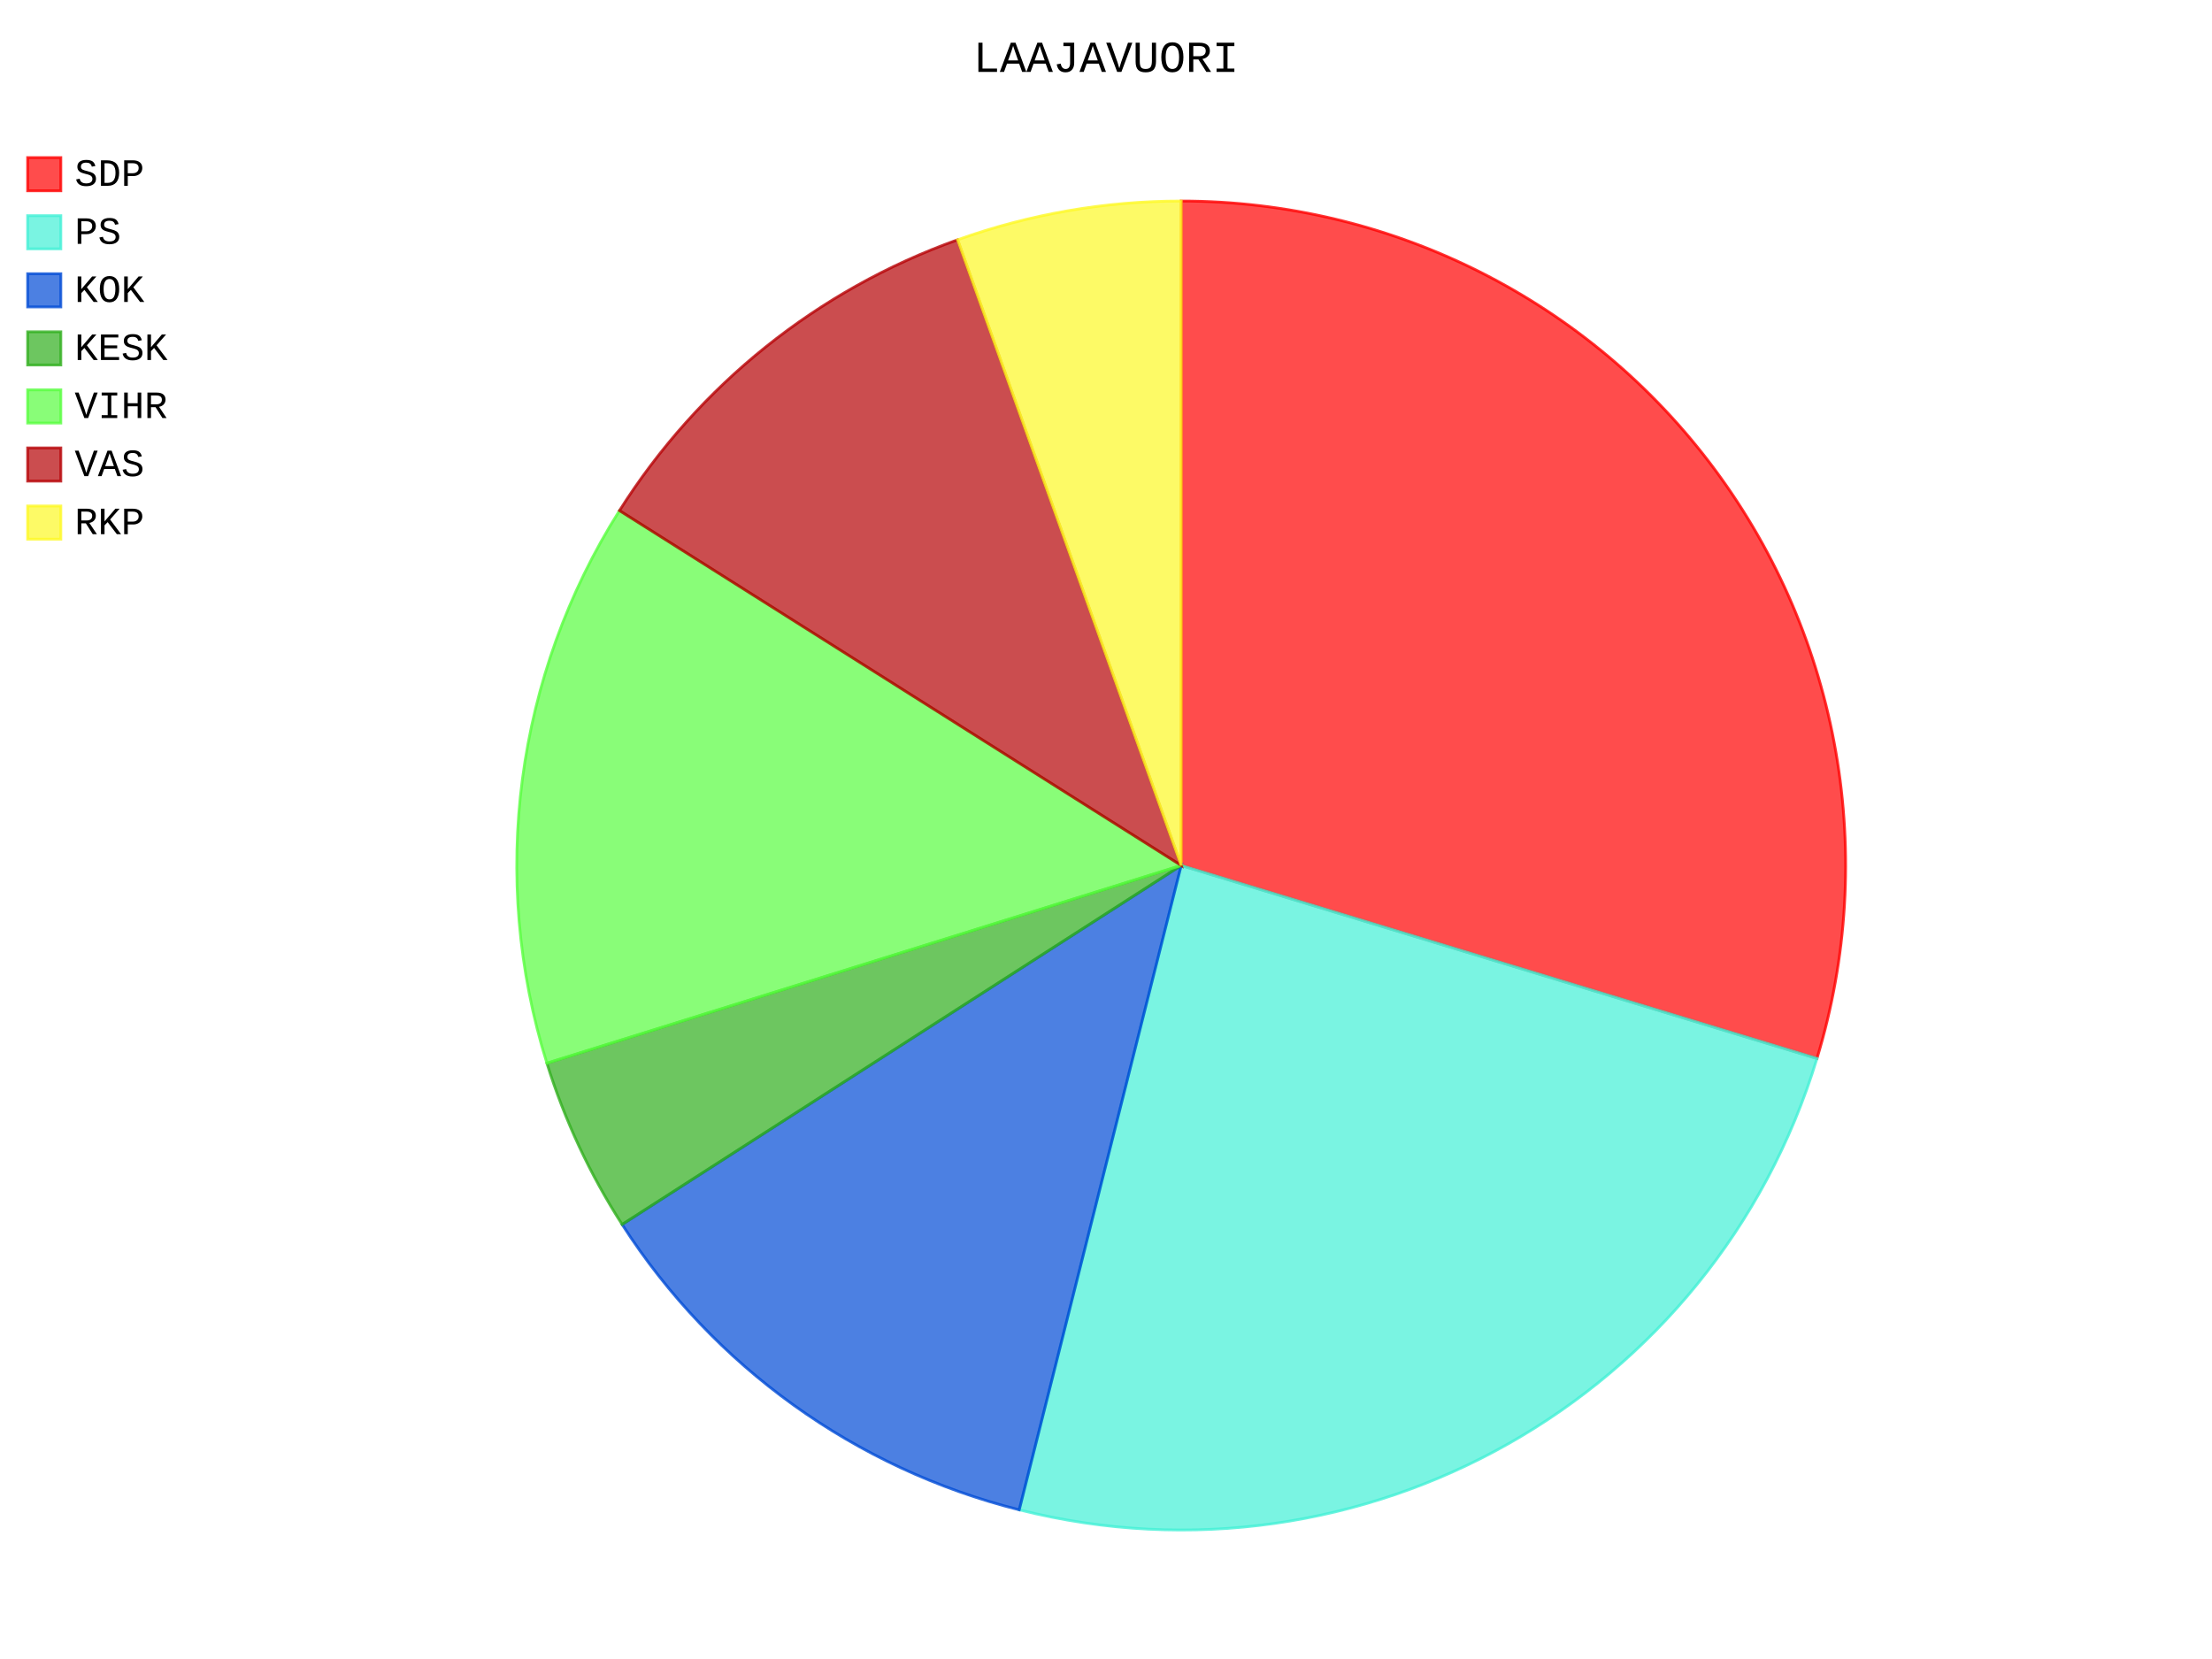
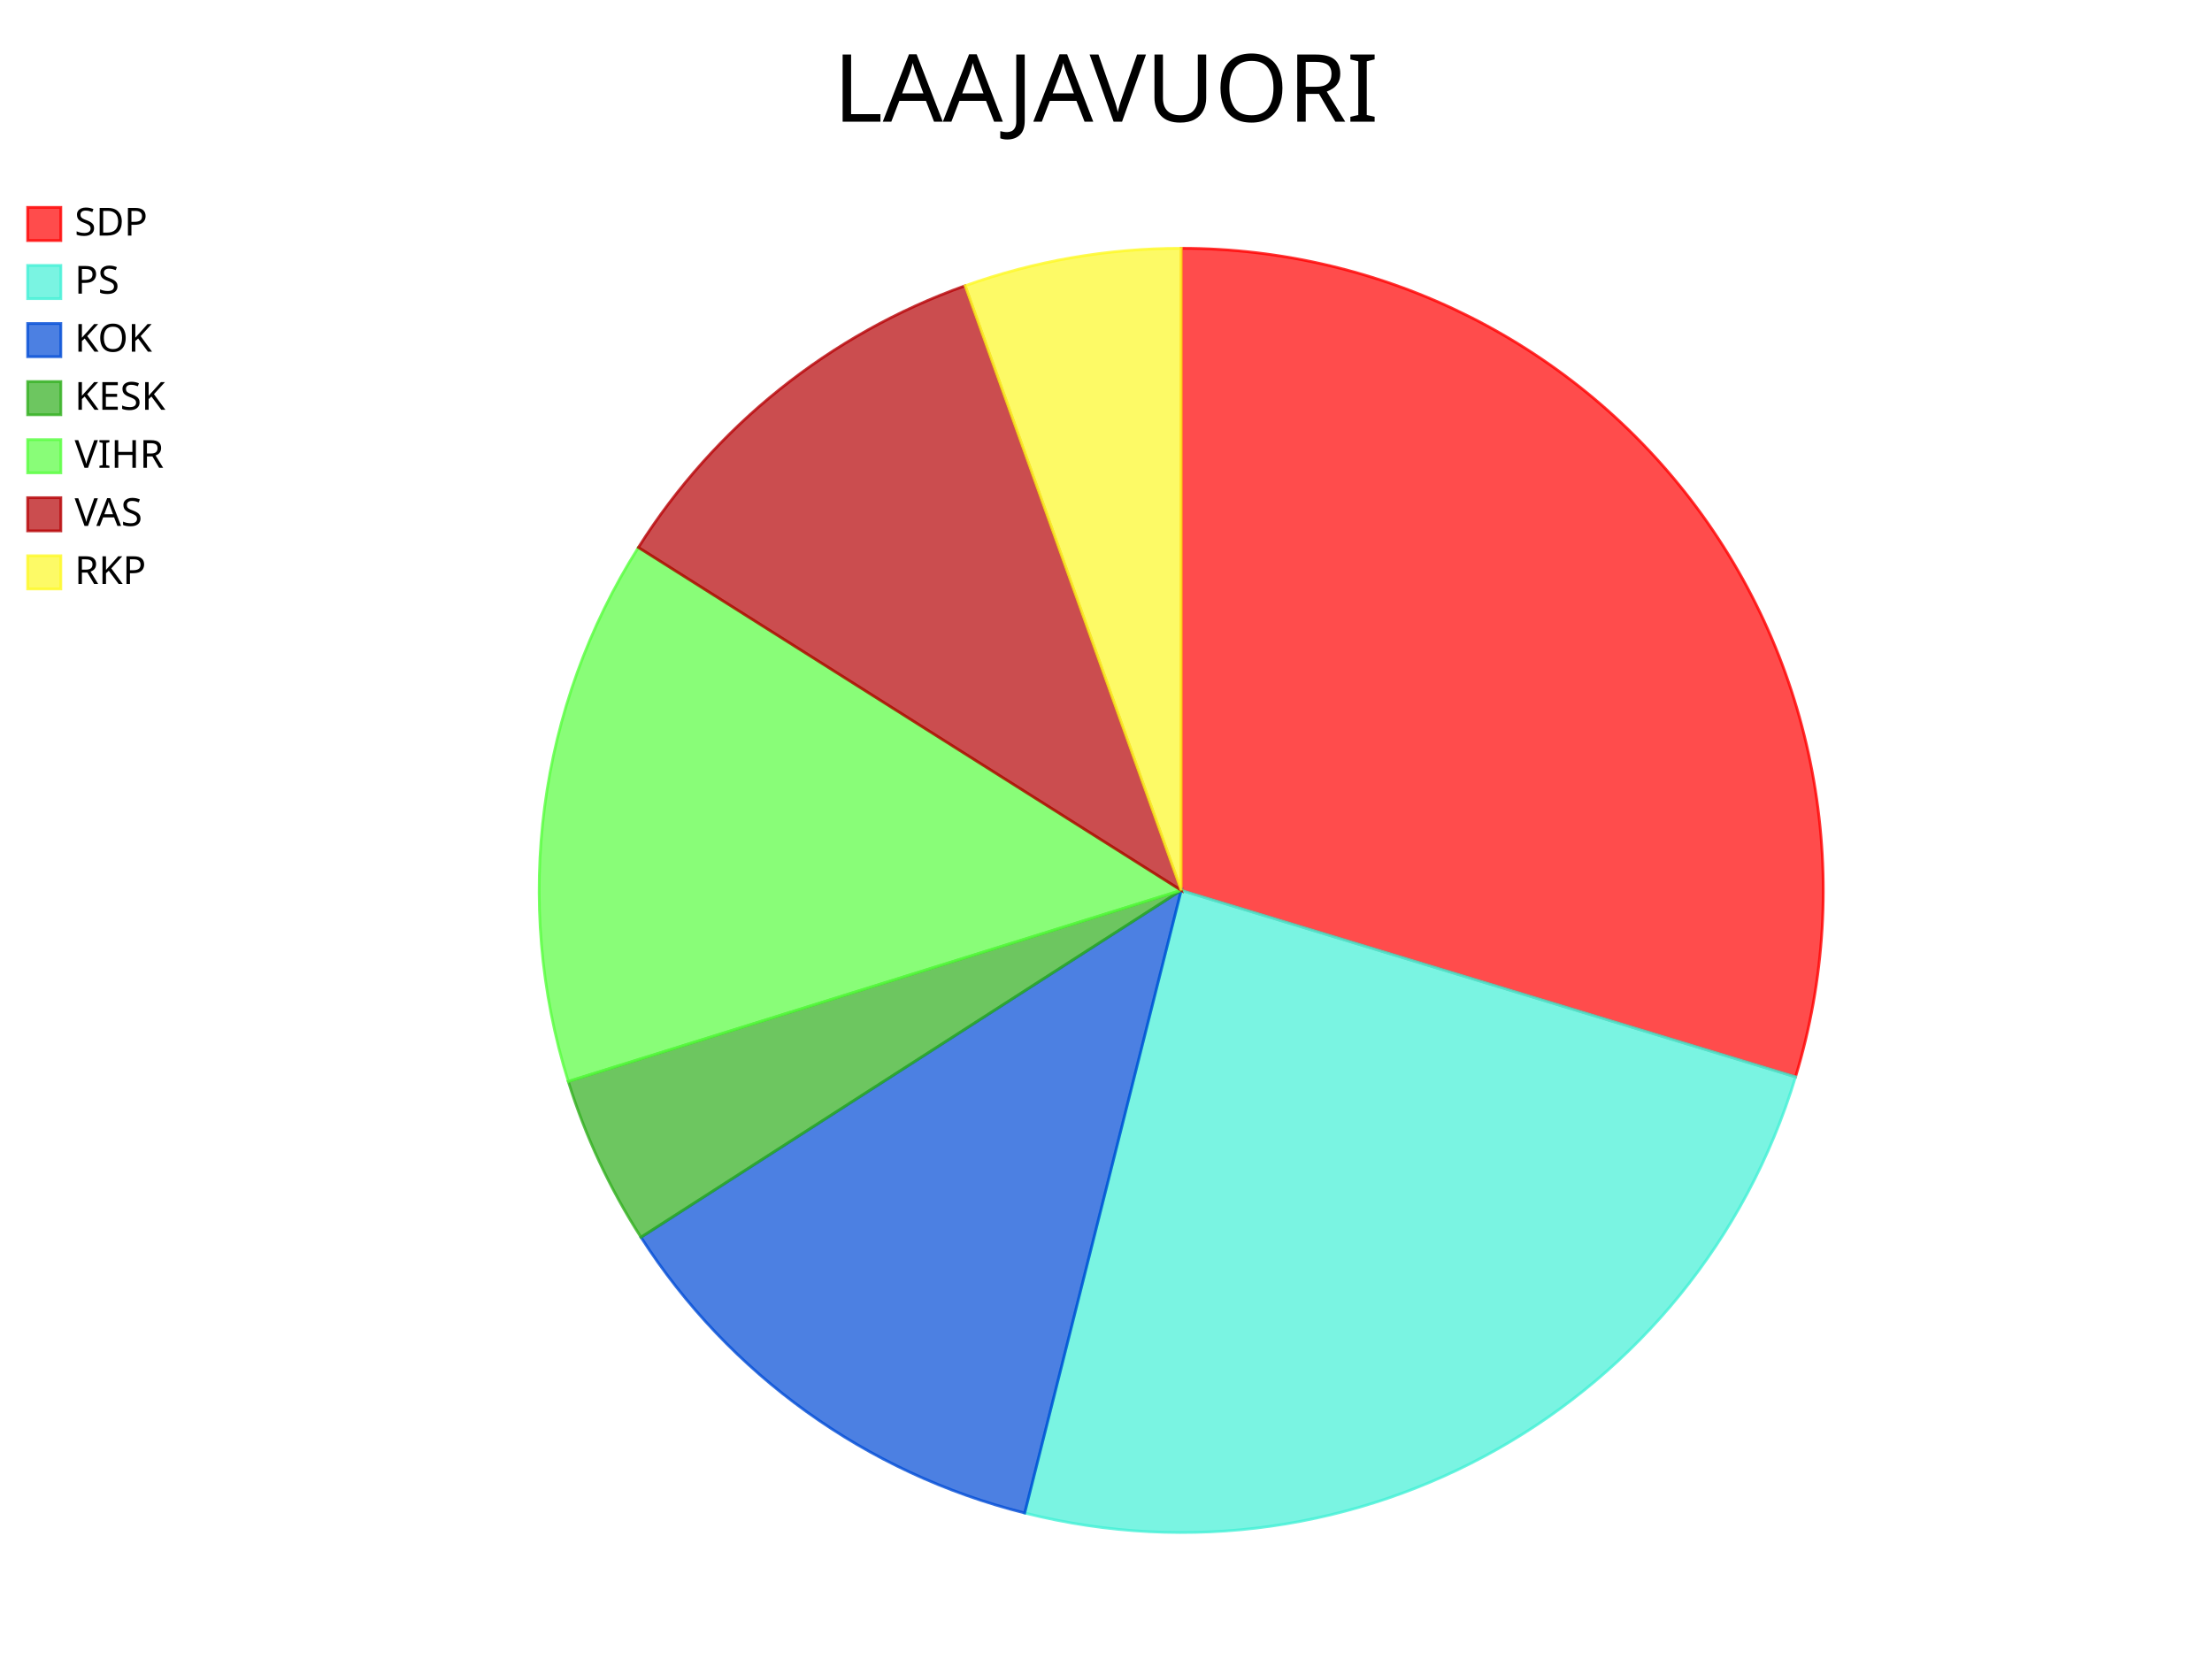
- <svg xmlns="http://www.w3.org/2000/svg" class="pygal-chart" id="chart-f5ac5a4f-098f-4b08-a38c-36a97b5772b6" viewBox="0 0 800 600">
+ <svg xmlns="http://www.w3.org/2000/svg" class="pygal-chart" id="chart-6e8f0aec-d074-4ff4-be70-d50238607a32" viewBox="0 0 800 600">
  <defs>
-     <style type="text/css">#chart-f5ac5a4f-098f-4b08-a38c-36a97b5772b6{-webkit-user-select:none;-webkit-font-smoothing:antialiased;font-family:Consolas,"Liberation Mono",Menlo,Courier,monospace}#chart-f5ac5a4f-098f-4b08-a38c-36a97b5772b6 .title{font-family:Consolas,"Liberation Mono",Menlo,Courier,monospace;font-size:16px}#chart-f5ac5a4f-098f-4b08-a38c-36a97b5772b6 .legends .legend text{font-family:Consolas,"Liberation Mono",Menlo,Courier,monospace;font-size:14px}#chart-f5ac5a4f-098f-4b08-a38c-36a97b5772b6 .axis text{font-family:Consolas,"Liberation Mono",Menlo,Courier,monospace;font-size:10px}#chart-f5ac5a4f-098f-4b08-a38c-36a97b5772b6 .axis text.major{font-family:Consolas,"Liberation Mono",Menlo,Courier,monospace;font-size:10px}#chart-f5ac5a4f-098f-4b08-a38c-36a97b5772b6 .text-overlay text.value{font-family:Consolas,"Liberation Mono",Menlo,Courier,monospace;font-size:16px}#chart-f5ac5a4f-098f-4b08-a38c-36a97b5772b6 .text-overlay text.label{font-family:Consolas,"Liberation Mono",Menlo,Courier,monospace;font-size:10px}#chart-f5ac5a4f-098f-4b08-a38c-36a97b5772b6 .tooltip{font-family:Consolas,"Liberation Mono",Menlo,Courier,monospace;font-size:14px}#chart-f5ac5a4f-098f-4b08-a38c-36a97b5772b6 text.no_data{font-family:Consolas,"Liberation Mono",Menlo,Courier,monospace;font-size:64px}
- #chart-f5ac5a4f-098f-4b08-a38c-36a97b5772b6{background-color:#ffffff}#chart-f5ac5a4f-098f-4b08-a38c-36a97b5772b6 path,#chart-f5ac5a4f-098f-4b08-a38c-36a97b5772b6 line,#chart-f5ac5a4f-098f-4b08-a38c-36a97b5772b6 rect,#chart-f5ac5a4f-098f-4b08-a38c-36a97b5772b6 circle{-webkit-transition:300ms ease-in;-moz-transition:300ms ease-in;transition:300ms ease-in}#chart-f5ac5a4f-098f-4b08-a38c-36a97b5772b6 .graph &gt; .background{fill:#ffffff}#chart-f5ac5a4f-098f-4b08-a38c-36a97b5772b6 .plot &gt; .background{fill:#ffffff}#chart-f5ac5a4f-098f-4b08-a38c-36a97b5772b6 .graph{fill:#000000}#chart-f5ac5a4f-098f-4b08-a38c-36a97b5772b6 text.no_data{fill:#000000}#chart-f5ac5a4f-098f-4b08-a38c-36a97b5772b6 .title{fill:#000000}#chart-f5ac5a4f-098f-4b08-a38c-36a97b5772b6 .legends .legend text{fill:#000000}#chart-f5ac5a4f-098f-4b08-a38c-36a97b5772b6 .legends .legend:hover text{fill:#000000}#chart-f5ac5a4f-098f-4b08-a38c-36a97b5772b6 .axis .line{stroke:#000000}#chart-f5ac5a4f-098f-4b08-a38c-36a97b5772b6 .axis .guide.line{stroke:#000000}#chart-f5ac5a4f-098f-4b08-a38c-36a97b5772b6 .axis .major.line{stroke:#000000}#chart-f5ac5a4f-098f-4b08-a38c-36a97b5772b6 .axis text.major{fill:#000000}#chart-f5ac5a4f-098f-4b08-a38c-36a97b5772b6 .axis.y .guides:hover .guide.line,#chart-f5ac5a4f-098f-4b08-a38c-36a97b5772b6 .line-graph .axis.x .guides:hover .guide.line,#chart-f5ac5a4f-098f-4b08-a38c-36a97b5772b6 .stackedline-graph .axis.x .guides:hover .guide.line,#chart-f5ac5a4f-098f-4b08-a38c-36a97b5772b6 .xy-graph .axis.x .guides:hover .guide.line{stroke:#000000}#chart-f5ac5a4f-098f-4b08-a38c-36a97b5772b6 .axis .guides:hover text{fill:#000000}#chart-f5ac5a4f-098f-4b08-a38c-36a97b5772b6 .reactive{fill-opacity:.7;stroke-opacity:.8}#chart-f5ac5a4f-098f-4b08-a38c-36a97b5772b6 .ci{stroke:#000000}#chart-f5ac5a4f-098f-4b08-a38c-36a97b5772b6 .reactive.active,#chart-f5ac5a4f-098f-4b08-a38c-36a97b5772b6 .active .reactive{fill-opacity:.9;stroke-opacity:.9;stroke-width:4}#chart-f5ac5a4f-098f-4b08-a38c-36a97b5772b6 .ci .reactive.active{stroke-width:1.5}#chart-f5ac5a4f-098f-4b08-a38c-36a97b5772b6 .series text{fill:#000000}#chart-f5ac5a4f-098f-4b08-a38c-36a97b5772b6 .tooltip rect{fill:#ffffff;stroke:#000000;-webkit-transition:opacity 300ms ease-in;-moz-transition:opacity 300ms ease-in;transition:opacity 300ms ease-in}#chart-f5ac5a4f-098f-4b08-a38c-36a97b5772b6 .tooltip .label{fill:#000000}#chart-f5ac5a4f-098f-4b08-a38c-36a97b5772b6 .tooltip .label{fill:#000000}#chart-f5ac5a4f-098f-4b08-a38c-36a97b5772b6 .tooltip .legend{font-size:.8em;fill:#000000}#chart-f5ac5a4f-098f-4b08-a38c-36a97b5772b6 .tooltip .x_label{font-size:.6em;fill:#000000}#chart-f5ac5a4f-098f-4b08-a38c-36a97b5772b6 .tooltip .xlink{font-size:.5em;text-decoration:underline}#chart-f5ac5a4f-098f-4b08-a38c-36a97b5772b6 .tooltip .value{font-size:1.5em}#chart-f5ac5a4f-098f-4b08-a38c-36a97b5772b6 .bound{font-size:.5em}#chart-f5ac5a4f-098f-4b08-a38c-36a97b5772b6 .max-value{font-size:.75em;fill:#000000}#chart-f5ac5a4f-098f-4b08-a38c-36a97b5772b6 .map-element{fill:#ffffff;stroke:#000000 !important}#chart-f5ac5a4f-098f-4b08-a38c-36a97b5772b6 .map-element .reactive{fill-opacity:inherit;stroke-opacity:inherit}#chart-f5ac5a4f-098f-4b08-a38c-36a97b5772b6 .color-0,#chart-f5ac5a4f-098f-4b08-a38c-36a97b5772b6 .color-0 a:visited{stroke:#ff0000;fill:#ff0000}#chart-f5ac5a4f-098f-4b08-a38c-36a97b5772b6 .color-1,#chart-f5ac5a4f-098f-4b08-a38c-36a97b5772b6 .color-1 a:visited{stroke:#42f0d6;fill:#42f0d6}#chart-f5ac5a4f-098f-4b08-a38c-36a97b5772b6 .color-2,#chart-f5ac5a4f-098f-4b08-a38c-36a97b5772b6 .color-2 a:visited{stroke:#004bd6;fill:#004bd6}#chart-f5ac5a4f-098f-4b08-a38c-36a97b5772b6 .color-3,#chart-f5ac5a4f-098f-4b08-a38c-36a97b5772b6 .color-3 a:visited{stroke:#30af1d;fill:#30af1d}#chart-f5ac5a4f-098f-4b08-a38c-36a97b5772b6 .color-4,#chart-f5ac5a4f-098f-4b08-a38c-36a97b5772b6 .color-4 a:visited{stroke:#58fd3f;fill:#58fd3f}#chart-f5ac5a4f-098f-4b08-a38c-36a97b5772b6 .color-5,#chart-f5ac5a4f-098f-4b08-a38c-36a97b5772b6 .color-5 a:visited{stroke:#b60205;fill:#b60205}#chart-f5ac5a4f-098f-4b08-a38c-36a97b5772b6 .color-6,#chart-f5ac5a4f-098f-4b08-a38c-36a97b5772b6 .color-6 a:visited{stroke:#fdf926;fill:#fdf926}#chart-f5ac5a4f-098f-4b08-a38c-36a97b5772b6 .text-overlay .color-0 text{fill:black}#chart-f5ac5a4f-098f-4b08-a38c-36a97b5772b6 .text-overlay .color-1 text{fill:black}#chart-f5ac5a4f-098f-4b08-a38c-36a97b5772b6 .text-overlay .color-2 text{fill:black}#chart-f5ac5a4f-098f-4b08-a38c-36a97b5772b6 .text-overlay .color-3 text{fill:black}#chart-f5ac5a4f-098f-4b08-a38c-36a97b5772b6 .text-overlay .color-4 text{fill:black}#chart-f5ac5a4f-098f-4b08-a38c-36a97b5772b6 .text-overlay .color-5 text{fill:black}#chart-f5ac5a4f-098f-4b08-a38c-36a97b5772b6 .text-overlay .color-6 text{fill:black}
- #chart-f5ac5a4f-098f-4b08-a38c-36a97b5772b6 text.no_data{text-anchor:middle}#chart-f5ac5a4f-098f-4b08-a38c-36a97b5772b6 .guide.line{fill:none}#chart-f5ac5a4f-098f-4b08-a38c-36a97b5772b6 .centered{text-anchor:middle}#chart-f5ac5a4f-098f-4b08-a38c-36a97b5772b6 .title{text-anchor:middle}#chart-f5ac5a4f-098f-4b08-a38c-36a97b5772b6 .legends .legend text{fill-opacity:1}#chart-f5ac5a4f-098f-4b08-a38c-36a97b5772b6 .axis.x text{text-anchor:middle}#chart-f5ac5a4f-098f-4b08-a38c-36a97b5772b6 .axis.x:not(.web) text[transform]{text-anchor:start}#chart-f5ac5a4f-098f-4b08-a38c-36a97b5772b6 .axis.x:not(.web) text[transform].backwards{text-anchor:end}#chart-f5ac5a4f-098f-4b08-a38c-36a97b5772b6 .axis.y text{text-anchor:end}#chart-f5ac5a4f-098f-4b08-a38c-36a97b5772b6 .axis.y text[transform].backwards{text-anchor:start}#chart-f5ac5a4f-098f-4b08-a38c-36a97b5772b6 .axis.y2 text{text-anchor:start}#chart-f5ac5a4f-098f-4b08-a38c-36a97b5772b6 .axis.y2 text[transform].backwards{text-anchor:end}#chart-f5ac5a4f-098f-4b08-a38c-36a97b5772b6 .axis .guide.line{stroke-dasharray:4,4}#chart-f5ac5a4f-098f-4b08-a38c-36a97b5772b6 .axis .major.guide.line{stroke-dasharray:6,6}#chart-f5ac5a4f-098f-4b08-a38c-36a97b5772b6 .horizontal .axis.y .guide.line,#chart-f5ac5a4f-098f-4b08-a38c-36a97b5772b6 .horizontal .axis.y2 .guide.line,#chart-f5ac5a4f-098f-4b08-a38c-36a97b5772b6 .vertical .axis.x .guide.line{opacity:0}#chart-f5ac5a4f-098f-4b08-a38c-36a97b5772b6 .horizontal .axis.always_show .guide.line,#chart-f5ac5a4f-098f-4b08-a38c-36a97b5772b6 .vertical .axis.always_show .guide.line{opacity:1 !important}#chart-f5ac5a4f-098f-4b08-a38c-36a97b5772b6 .axis.y .guides:hover .guide.line,#chart-f5ac5a4f-098f-4b08-a38c-36a97b5772b6 .axis.y2 .guides:hover .guide.line,#chart-f5ac5a4f-098f-4b08-a38c-36a97b5772b6 .axis.x .guides:hover .guide.line{opacity:1}#chart-f5ac5a4f-098f-4b08-a38c-36a97b5772b6 .axis .guides:hover text{opacity:1}#chart-f5ac5a4f-098f-4b08-a38c-36a97b5772b6 .nofill{fill:none}#chart-f5ac5a4f-098f-4b08-a38c-36a97b5772b6 .subtle-fill{fill-opacity:.2}#chart-f5ac5a4f-098f-4b08-a38c-36a97b5772b6 .dot{stroke-width:1px;fill-opacity:1}#chart-f5ac5a4f-098f-4b08-a38c-36a97b5772b6 .dot.active{stroke-width:5px}#chart-f5ac5a4f-098f-4b08-a38c-36a97b5772b6 .dot.negative{fill:transparent}#chart-f5ac5a4f-098f-4b08-a38c-36a97b5772b6 text,#chart-f5ac5a4f-098f-4b08-a38c-36a97b5772b6 tspan{stroke:none !important}#chart-f5ac5a4f-098f-4b08-a38c-36a97b5772b6 .series text.active{opacity:1}#chart-f5ac5a4f-098f-4b08-a38c-36a97b5772b6 .tooltip rect{fill-opacity:.95;stroke-width:.5}#chart-f5ac5a4f-098f-4b08-a38c-36a97b5772b6 .tooltip text{fill-opacity:1}#chart-f5ac5a4f-098f-4b08-a38c-36a97b5772b6 .showable{visibility:hidden}#chart-f5ac5a4f-098f-4b08-a38c-36a97b5772b6 .showable.shown{visibility:visible}#chart-f5ac5a4f-098f-4b08-a38c-36a97b5772b6 .gauge-background{fill:rgba(229,229,229,1);stroke:none}#chart-f5ac5a4f-098f-4b08-a38c-36a97b5772b6 .bg-lines{stroke:#ffffff;stroke-width:2px}</style>
+     <style type="text/css">#chart-6e8f0aec-d074-4ff4-be70-d50238607a32{-webkit-user-select:none;-webkit-font-smoothing:antialiased;font-family:Poppins}#chart-6e8f0aec-d074-4ff4-be70-d50238607a32 .title{font-family:Poppins;font-size:34px}#chart-6e8f0aec-d074-4ff4-be70-d50238607a32 .legends .legend text{font-family:Poppins;font-size:14px}#chart-6e8f0aec-d074-4ff4-be70-d50238607a32 .axis text{font-family:Poppins;font-size:10px}#chart-6e8f0aec-d074-4ff4-be70-d50238607a32 .axis text.major{font-family:Poppins;font-size:10px}#chart-6e8f0aec-d074-4ff4-be70-d50238607a32 .text-overlay text.value{font-family:Poppins;font-size:16px}#chart-6e8f0aec-d074-4ff4-be70-d50238607a32 .text-overlay text.label{font-family:Poppins;font-size:10px}#chart-6e8f0aec-d074-4ff4-be70-d50238607a32 .tooltip{font-family:Poppins;font-size:14px}#chart-6e8f0aec-d074-4ff4-be70-d50238607a32 text.no_data{font-family:Poppins;font-size:64px}
+ #chart-6e8f0aec-d074-4ff4-be70-d50238607a32{background-color:#ffffff}#chart-6e8f0aec-d074-4ff4-be70-d50238607a32 path,#chart-6e8f0aec-d074-4ff4-be70-d50238607a32 line,#chart-6e8f0aec-d074-4ff4-be70-d50238607a32 rect,#chart-6e8f0aec-d074-4ff4-be70-d50238607a32 circle{-webkit-transition:300ms ease-in;-moz-transition:300ms ease-in;transition:300ms ease-in}#chart-6e8f0aec-d074-4ff4-be70-d50238607a32 .graph &gt; .background{fill:#ffffff}#chart-6e8f0aec-d074-4ff4-be70-d50238607a32 .plot &gt; .background{fill:#ffffff}#chart-6e8f0aec-d074-4ff4-be70-d50238607a32 .graph{fill:#000000}#chart-6e8f0aec-d074-4ff4-be70-d50238607a32 text.no_data{fill:#000000}#chart-6e8f0aec-d074-4ff4-be70-d50238607a32 .title{fill:#000000}#chart-6e8f0aec-d074-4ff4-be70-d50238607a32 .legends .legend text{fill:#000000}#chart-6e8f0aec-d074-4ff4-be70-d50238607a32 .legends .legend:hover text{fill:#000000}#chart-6e8f0aec-d074-4ff4-be70-d50238607a32 .axis .line{stroke:#000000}#chart-6e8f0aec-d074-4ff4-be70-d50238607a32 .axis .guide.line{stroke:#000000}#chart-6e8f0aec-d074-4ff4-be70-d50238607a32 .axis .major.line{stroke:#000000}#chart-6e8f0aec-d074-4ff4-be70-d50238607a32 .axis text.major{fill:#000000}#chart-6e8f0aec-d074-4ff4-be70-d50238607a32 .axis.y .guides:hover .guide.line,#chart-6e8f0aec-d074-4ff4-be70-d50238607a32 .line-graph .axis.x .guides:hover .guide.line,#chart-6e8f0aec-d074-4ff4-be70-d50238607a32 .stackedline-graph .axis.x .guides:hover .guide.line,#chart-6e8f0aec-d074-4ff4-be70-d50238607a32 .xy-graph .axis.x .guides:hover .guide.line{stroke:#000000}#chart-6e8f0aec-d074-4ff4-be70-d50238607a32 .axis .guides:hover text{fill:#000000}#chart-6e8f0aec-d074-4ff4-be70-d50238607a32 .reactive{fill-opacity:.7;stroke-opacity:.8}#chart-6e8f0aec-d074-4ff4-be70-d50238607a32 .ci{stroke:#000000}#chart-6e8f0aec-d074-4ff4-be70-d50238607a32 .reactive.active,#chart-6e8f0aec-d074-4ff4-be70-d50238607a32 .active .reactive{fill-opacity:.9;stroke-opacity:.9;stroke-width:4}#chart-6e8f0aec-d074-4ff4-be70-d50238607a32 .ci .reactive.active{stroke-width:1.5}#chart-6e8f0aec-d074-4ff4-be70-d50238607a32 .series text{fill:#000000}#chart-6e8f0aec-d074-4ff4-be70-d50238607a32 .tooltip rect{fill:#ffffff;stroke:#000000;-webkit-transition:opacity 300ms ease-in;-moz-transition:opacity 300ms ease-in;transition:opacity 300ms ease-in}#chart-6e8f0aec-d074-4ff4-be70-d50238607a32 .tooltip .label{fill:#000000}#chart-6e8f0aec-d074-4ff4-be70-d50238607a32 .tooltip .label{fill:#000000}#chart-6e8f0aec-d074-4ff4-be70-d50238607a32 .tooltip .legend{font-size:.8em;fill:#000000}#chart-6e8f0aec-d074-4ff4-be70-d50238607a32 .tooltip .x_label{font-size:.6em;fill:#000000}#chart-6e8f0aec-d074-4ff4-be70-d50238607a32 .tooltip .xlink{font-size:.5em;text-decoration:underline}#chart-6e8f0aec-d074-4ff4-be70-d50238607a32 .tooltip .value{font-size:1.5em}#chart-6e8f0aec-d074-4ff4-be70-d50238607a32 .bound{font-size:.5em}#chart-6e8f0aec-d074-4ff4-be70-d50238607a32 .max-value{font-size:.75em;fill:#000000}#chart-6e8f0aec-d074-4ff4-be70-d50238607a32 .map-element{fill:#ffffff;stroke:#000000 !important}#chart-6e8f0aec-d074-4ff4-be70-d50238607a32 .map-element .reactive{fill-opacity:inherit;stroke-opacity:inherit}#chart-6e8f0aec-d074-4ff4-be70-d50238607a32 .color-0,#chart-6e8f0aec-d074-4ff4-be70-d50238607a32 .color-0 a:visited{stroke:#ff0000;fill:#ff0000}#chart-6e8f0aec-d074-4ff4-be70-d50238607a32 .color-1,#chart-6e8f0aec-d074-4ff4-be70-d50238607a32 .color-1 a:visited{stroke:#42f0d6;fill:#42f0d6}#chart-6e8f0aec-d074-4ff4-be70-d50238607a32 .color-2,#chart-6e8f0aec-d074-4ff4-be70-d50238607a32 .color-2 a:visited{stroke:#004bd6;fill:#004bd6}#chart-6e8f0aec-d074-4ff4-be70-d50238607a32 .color-3,#chart-6e8f0aec-d074-4ff4-be70-d50238607a32 .color-3 a:visited{stroke:#30af1d;fill:#30af1d}#chart-6e8f0aec-d074-4ff4-be70-d50238607a32 .color-4,#chart-6e8f0aec-d074-4ff4-be70-d50238607a32 .color-4 a:visited{stroke:#58fd3f;fill:#58fd3f}#chart-6e8f0aec-d074-4ff4-be70-d50238607a32 .color-5,#chart-6e8f0aec-d074-4ff4-be70-d50238607a32 .color-5 a:visited{stroke:#b60205;fill:#b60205}#chart-6e8f0aec-d074-4ff4-be70-d50238607a32 .color-6,#chart-6e8f0aec-d074-4ff4-be70-d50238607a32 .color-6 a:visited{stroke:#fdf926;fill:#fdf926}#chart-6e8f0aec-d074-4ff4-be70-d50238607a32 .text-overlay .color-0 text{fill:black}#chart-6e8f0aec-d074-4ff4-be70-d50238607a32 .text-overlay .color-1 text{fill:black}#chart-6e8f0aec-d074-4ff4-be70-d50238607a32 .text-overlay .color-2 text{fill:black}#chart-6e8f0aec-d074-4ff4-be70-d50238607a32 .text-overlay .color-3 text{fill:black}#chart-6e8f0aec-d074-4ff4-be70-d50238607a32 .text-overlay .color-4 text{fill:black}#chart-6e8f0aec-d074-4ff4-be70-d50238607a32 .text-overlay .color-5 text{fill:black}#chart-6e8f0aec-d074-4ff4-be70-d50238607a32 .text-overlay .color-6 text{fill:black}
+ #chart-6e8f0aec-d074-4ff4-be70-d50238607a32 text.no_data{text-anchor:middle}#chart-6e8f0aec-d074-4ff4-be70-d50238607a32 .guide.line{fill:none}#chart-6e8f0aec-d074-4ff4-be70-d50238607a32 .centered{text-anchor:middle}#chart-6e8f0aec-d074-4ff4-be70-d50238607a32 .title{text-anchor:middle}#chart-6e8f0aec-d074-4ff4-be70-d50238607a32 .legends .legend text{fill-opacity:1}#chart-6e8f0aec-d074-4ff4-be70-d50238607a32 .axis.x text{text-anchor:middle}#chart-6e8f0aec-d074-4ff4-be70-d50238607a32 .axis.x:not(.web) text[transform]{text-anchor:start}#chart-6e8f0aec-d074-4ff4-be70-d50238607a32 .axis.x:not(.web) text[transform].backwards{text-anchor:end}#chart-6e8f0aec-d074-4ff4-be70-d50238607a32 .axis.y text{text-anchor:end}#chart-6e8f0aec-d074-4ff4-be70-d50238607a32 .axis.y text[transform].backwards{text-anchor:start}#chart-6e8f0aec-d074-4ff4-be70-d50238607a32 .axis.y2 text{text-anchor:start}#chart-6e8f0aec-d074-4ff4-be70-d50238607a32 .axis.y2 text[transform].backwards{text-anchor:end}#chart-6e8f0aec-d074-4ff4-be70-d50238607a32 .axis .guide.line{stroke-dasharray:4,4}#chart-6e8f0aec-d074-4ff4-be70-d50238607a32 .axis .major.guide.line{stroke-dasharray:6,6}#chart-6e8f0aec-d074-4ff4-be70-d50238607a32 .horizontal .axis.y .guide.line,#chart-6e8f0aec-d074-4ff4-be70-d50238607a32 .horizontal .axis.y2 .guide.line,#chart-6e8f0aec-d074-4ff4-be70-d50238607a32 .vertical .axis.x .guide.line{opacity:0}#chart-6e8f0aec-d074-4ff4-be70-d50238607a32 .horizontal .axis.always_show .guide.line,#chart-6e8f0aec-d074-4ff4-be70-d50238607a32 .vertical .axis.always_show .guide.line{opacity:1 !important}#chart-6e8f0aec-d074-4ff4-be70-d50238607a32 .axis.y .guides:hover .guide.line,#chart-6e8f0aec-d074-4ff4-be70-d50238607a32 .axis.y2 .guides:hover .guide.line,#chart-6e8f0aec-d074-4ff4-be70-d50238607a32 .axis.x .guides:hover .guide.line{opacity:1}#chart-6e8f0aec-d074-4ff4-be70-d50238607a32 .axis .guides:hover text{opacity:1}#chart-6e8f0aec-d074-4ff4-be70-d50238607a32 .nofill{fill:none}#chart-6e8f0aec-d074-4ff4-be70-d50238607a32 .subtle-fill{fill-opacity:.2}#chart-6e8f0aec-d074-4ff4-be70-d50238607a32 .dot{stroke-width:1px;fill-opacity:1}#chart-6e8f0aec-d074-4ff4-be70-d50238607a32 .dot.active{stroke-width:5px}#chart-6e8f0aec-d074-4ff4-be70-d50238607a32 .dot.negative{fill:transparent}#chart-6e8f0aec-d074-4ff4-be70-d50238607a32 text,#chart-6e8f0aec-d074-4ff4-be70-d50238607a32 tspan{stroke:none !important}#chart-6e8f0aec-d074-4ff4-be70-d50238607a32 .series text.active{opacity:1}#chart-6e8f0aec-d074-4ff4-be70-d50238607a32 .tooltip rect{fill-opacity:.95;stroke-width:.5}#chart-6e8f0aec-d074-4ff4-be70-d50238607a32 .tooltip text{fill-opacity:1}#chart-6e8f0aec-d074-4ff4-be70-d50238607a32 .showable{visibility:hidden}#chart-6e8f0aec-d074-4ff4-be70-d50238607a32 .showable.shown{visibility:visible}#chart-6e8f0aec-d074-4ff4-be70-d50238607a32 .gauge-background{fill:rgba(229,229,229,1);stroke:none}#chart-6e8f0aec-d074-4ff4-be70-d50238607a32 .bg-lines{stroke:#ffffff;stroke-width:2px}</style>
  </defs>
  <g class="graph pie-graph vertical">
    <rect class="background" height="600" width="800" x="0" y="0" />
-     <g class="plot" transform="translate(75, 46)">
-       <rect class="background" height="534" width="704.4" x="0" y="0" />
+     <g class="plot" transform="translate(75, 64)">
+       <rect class="background" height="516" width="704.4" x="0" y="0" />
      <g class="series serie-0 color-0">
        <g class="slices">
          <g class="slice">
-             <path class="slice reactive tooltip-trigger" d="M352.2 26.7 A240.3 240.3 0 0 1 582.136 336.809 L352.2 267 A0 0 0 0 0 352.2 267 z" />
+             <path class="slice reactive tooltip-trigger" d="M352.2 25.8 A232.2 232.2 0 0 1 574.386 325.456 L352.2 258 A0 0 0 0 0 352.2 258 z" />
          </g>
        </g>
      </g>
      <g class="series serie-1 color-1">
        <g class="slices">
          <g class="slice">
-             <path class="slice reactive tooltip-trigger" d="M582.136 336.809 A240.3 240.3 0 0 1 293.622 500.051 L352.2 267 A0 0 0 0 0 352.2 267 z" />
+             <path class="slice reactive tooltip-trigger" d="M574.386 325.456 A232.2 232.2 0 0 1 295.596 483.195 L352.2 258 A0 0 0 0 0 352.2 258 z" />
          </g>
        </g>
      </g>
      <g class="series serie-2 color-2">
        <g class="slices">
          <g class="slice">
-             <path class="slice reactive tooltip-trigger" d="M293.622 500.051 A240.3 240.3 0 0 1 150.003 396.847 L352.2 267 A0 0 0 0 0 352.2 267 z" />
+             <path class="slice reactive tooltip-trigger" d="M295.596 483.195 A232.2 232.2 0 0 1 156.818 383.471 L352.2 258 A0 0 0 0 0 352.2 258 z" />
          </g>
        </g>
      </g>
      <g class="series serie-3 color-3">
        <g class="slices">
          <g class="slice">
-             <path class="slice reactive tooltip-trigger" d="M150.003 396.847 A240.3 240.3 0 0 1 122.791 338.523 L352.2 267 A0 0 0 0 0 352.2 267 z" />
+             <path class="slice reactive tooltip-trigger" d="M156.818 383.471 A232.2 232.2 0 0 1 130.524 327.112 L352.2 258 A0 0 0 0 0 352.2 258 z" />
          </g>
        </g>
      </g>
      <g class="series serie-4 color-4">
        <g class="slices">
          <g class="slice">
-             <path class="slice reactive tooltip-trigger" d="M122.791 338.523 A240.3 240.3 0 0 1 149.039 138.665 L352.2 267 A0 0 0 0 0 352.2 267 z" />
+             <path class="slice reactive tooltip-trigger" d="M130.524 327.112 A232.2 232.2 0 0 1 155.888 133.991 L352.2 258 A0 0 0 0 0 352.2 258 z" />
          </g>
        </g>
      </g>
      <g class="series serie-5 color-5">
        <g class="slices">
          <g class="slice">
-             <path class="slice reactive tooltip-trigger" d="M149.039 138.665 A240.3 240.3 0 0 1 271.325 40.719 L352.2 267 A0 0 0 0 0 352.2 267 z" />
+             <path class="slice reactive tooltip-trigger" d="M155.888 133.991 A232.2 232.2 0 0 1 274.051 39.346 L352.2 258 A0 0 0 0 0 352.2 258 z" />
          </g>
        </g>
      </g>
      <g class="series serie-6 color-6">
        <g class="slices">
          <g class="slice">
-             <path class="slice reactive tooltip-trigger" d="M271.325 40.719 A240.3 240.3 0 0 1 352.2 26.7 L352.2 267 A0 0 0 0 0 352.2 267 z" />
+             <path class="slice reactive tooltip-trigger" d="M274.051 39.346 A232.2 232.2 0 0 1 352.2 25.8 L352.2 258 A0 0 0 0 0 352.2 258 z" />
          </g>
        </g>
      </g>
    </g>
    <g class="titles">
-       <text class="title plot_title" x="400.0" y="26">LAAJAVUORI</text>
+       <text class="title plot_title" x="400.0" y="44">LAAJAVUORI</text>
    </g>
-     <g class="plot overlay" transform="translate(75, 46)">
+     <g class="plot overlay" transform="translate(75, 64)">
      <g class="series serie-0 color-0" />
      <g class="series serie-1 color-1" />
      <g class="series serie-2 color-2" />
      <g class="series serie-3 color-3" />
      <g class="series serie-4 color-4" />
      <g class="series serie-5 color-5" />
      <g class="series serie-6 color-6" />
    </g>
-     <g class="plot text-overlay" transform="translate(75, 46)">
+     <g class="plot text-overlay" transform="translate(75, 64)">
      <g class="series serie-0 color-0" />
      <g class="series serie-1 color-1" />
      <g class="series serie-2 color-2" />
      <g class="series serie-3 color-3" />
      <g class="series serie-4 color-4" />
      <g class="series serie-5 color-5" />
      <g class="series serie-6 color-6" />
    </g>
-     <g class="plot tooltip-overlay" transform="translate(75, 46)">
+     <g class="plot tooltip-overlay" transform="translate(75, 64)">
      <g class="tooltip" style="opacity: 0" transform="translate(0 0)">
        <rect class="tooltip-box" height="0" rx="0" ry="0" width="0" />
        <g class="text" />
      </g>
    </g>
-     <g class="legends" transform="translate(10, 56)">
+     <g class="legends" transform="translate(10, 74)">
      <g class="legend reactive activate-serie" id="activate-serie-0">
        <rect class="color-0 reactive" height="12" width="12" x="0.0" y="1.0" />
        <text x="17.0" y="11.2">SDP</text>
      </g>
      <g class="legend reactive activate-serie" id="activate-serie-1">
        <rect class="color-1 reactive" height="12" width="12" x="0.0" y="22.0" />
        <text x="17.0" y="32.2">PS</text>
      </g>
      <g class="legend reactive activate-serie" id="activate-serie-2">
        <rect class="color-2 reactive" height="12" width="12" x="0.0" y="43.0" />
        <text x="17.0" y="53.2">KOK</text>
      </g>
      <g class="legend reactive activate-serie" id="activate-serie-3">
        <rect class="color-3 reactive" height="12" width="12" x="0.0" y="64.0" />
        <text x="17.0" y="74.2">KESK</text>
      </g>
      <g class="legend reactive activate-serie" id="activate-serie-4">
        <rect class="color-4 reactive" height="12" width="12" x="0.0" y="85.0" />
        <text x="17.0" y="95.2">VIHR</text>
      </g>
      <g class="legend reactive activate-serie" id="activate-serie-5">
        <rect class="color-5 reactive" height="12" width="12" x="0.0" y="106.0" />
        <text x="17.0" y="116.2">VAS</text>
      </g>
      <g class="legend reactive activate-serie" id="activate-serie-6">
        <rect class="color-6 reactive" height="12" width="12" x="0.0" y="127.0" />
        <text x="17.0" y="137.2">RKP</text>
      </g>
    </g>
-     <g class="legends" transform="translate(790, 56)" />
+     <g class="legends" transform="translate(790, 74)" />
  </g>
</svg>
